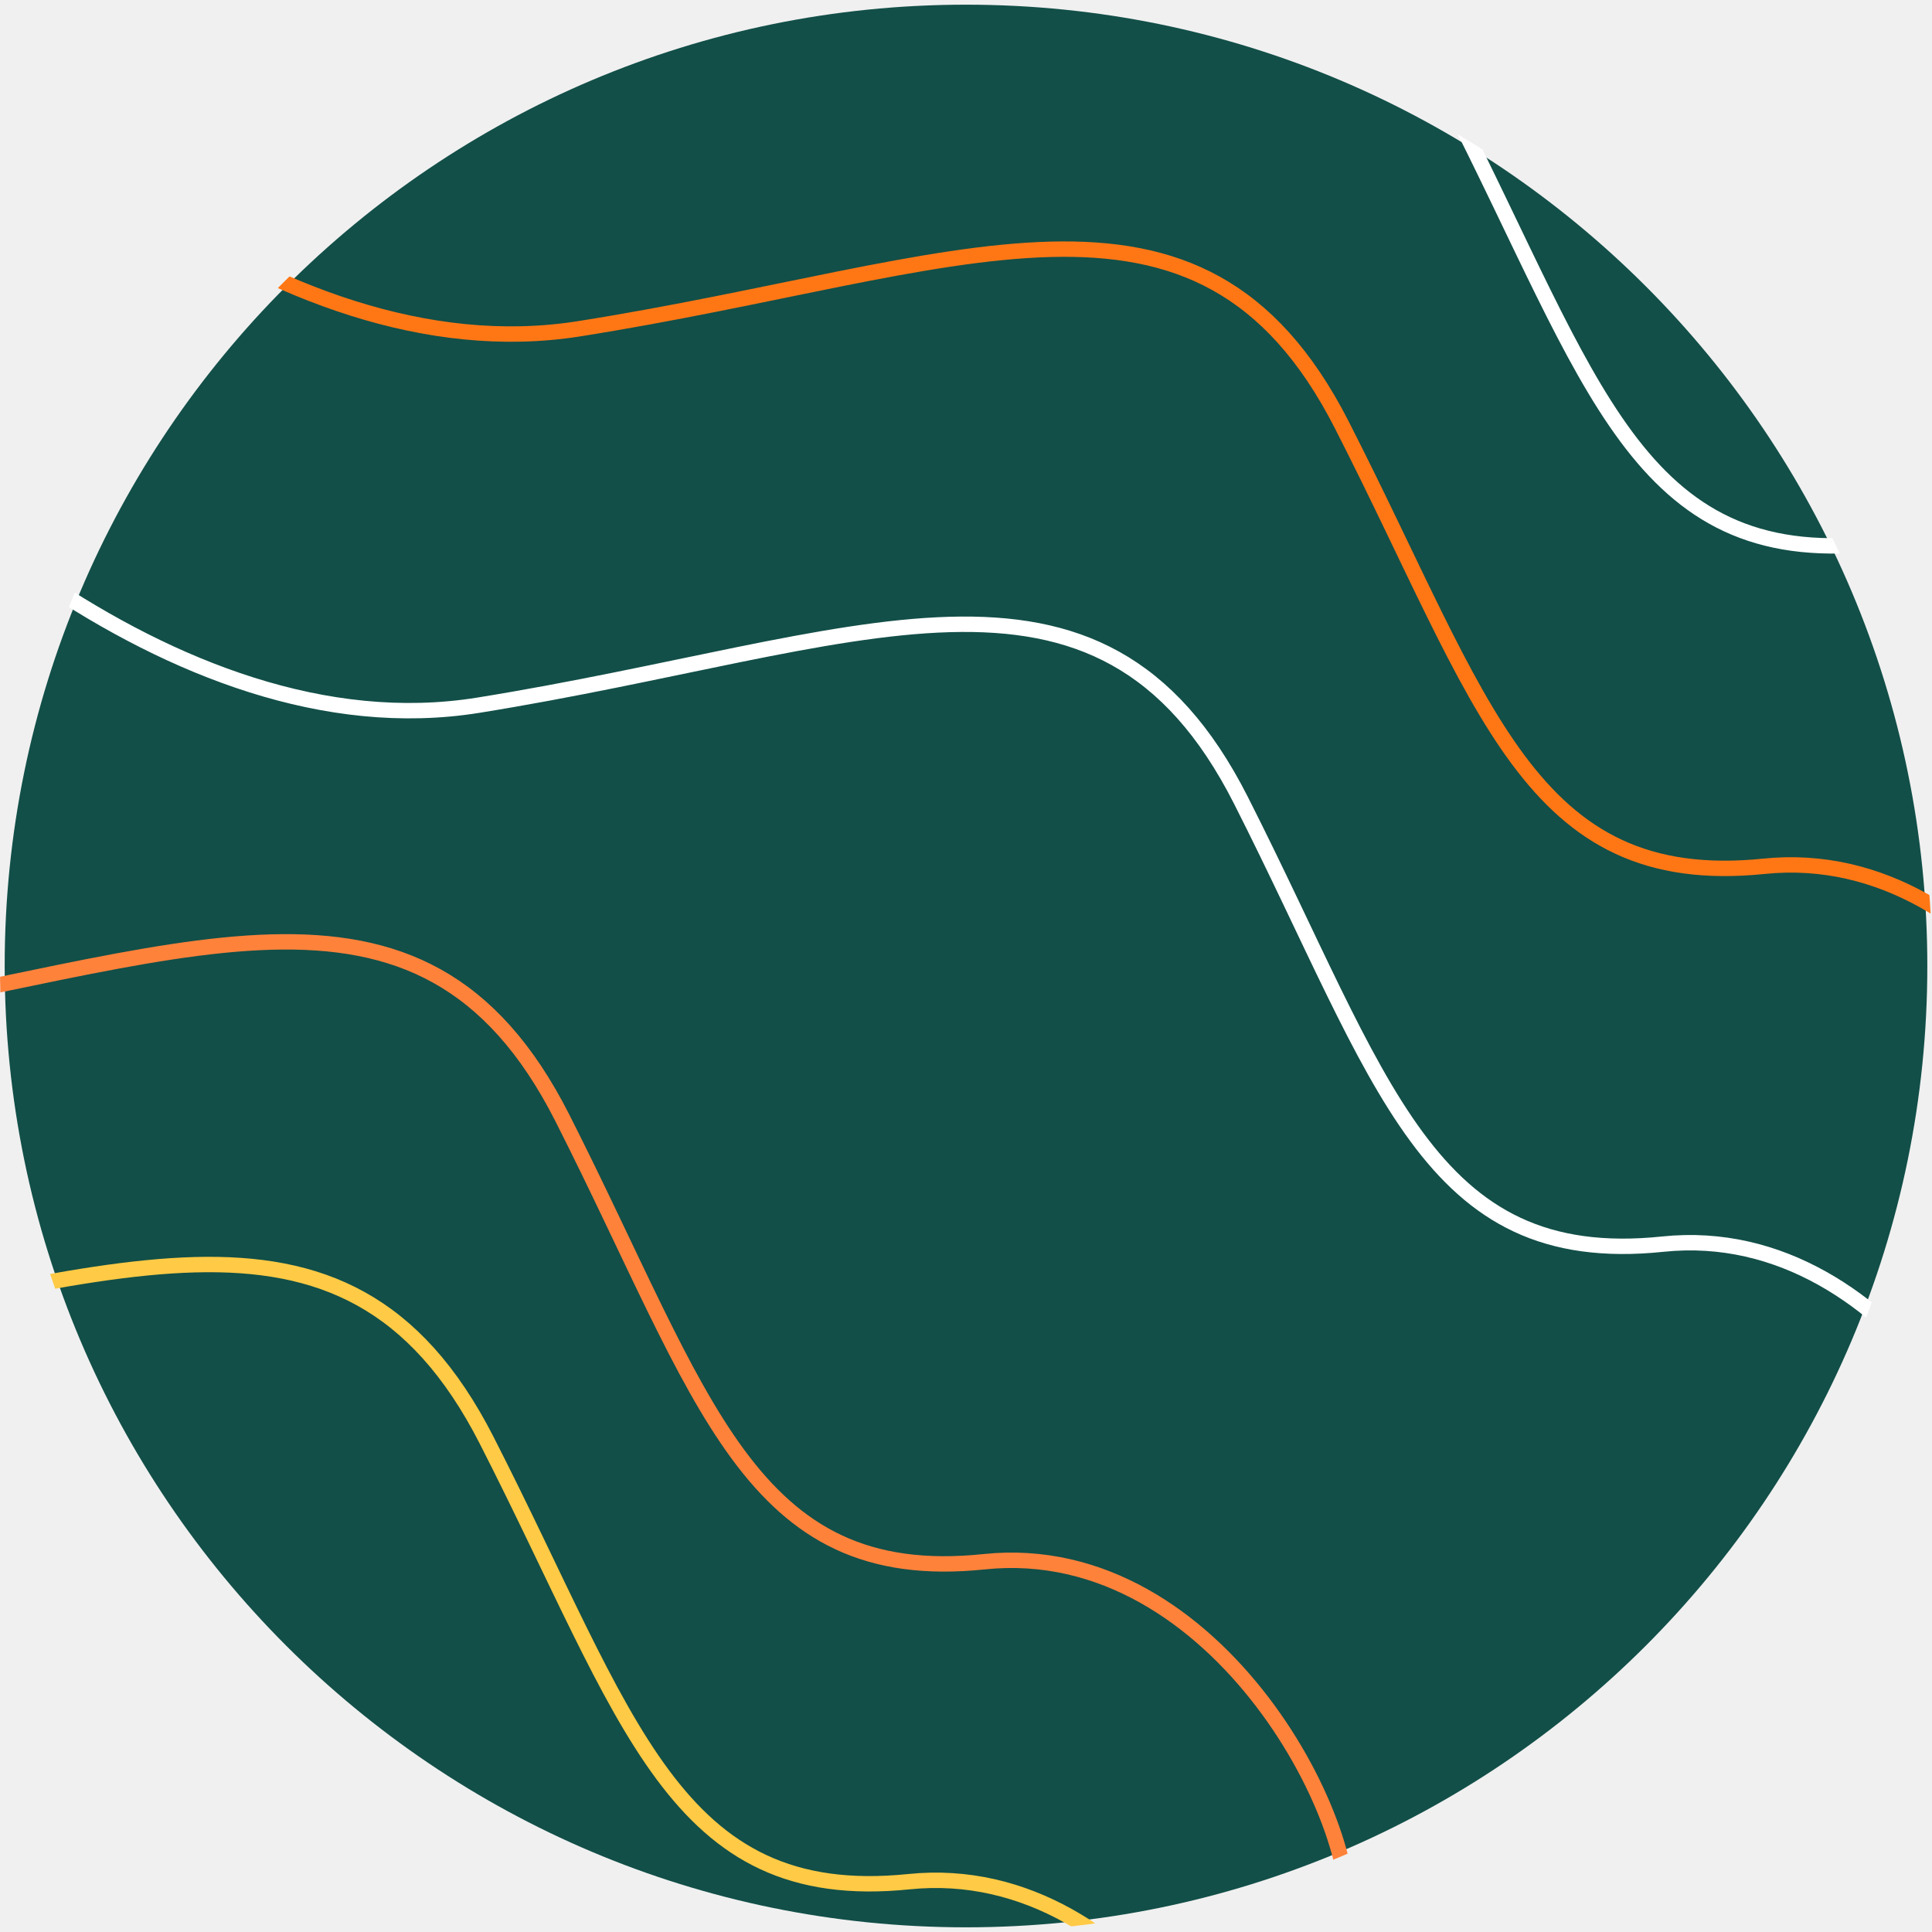
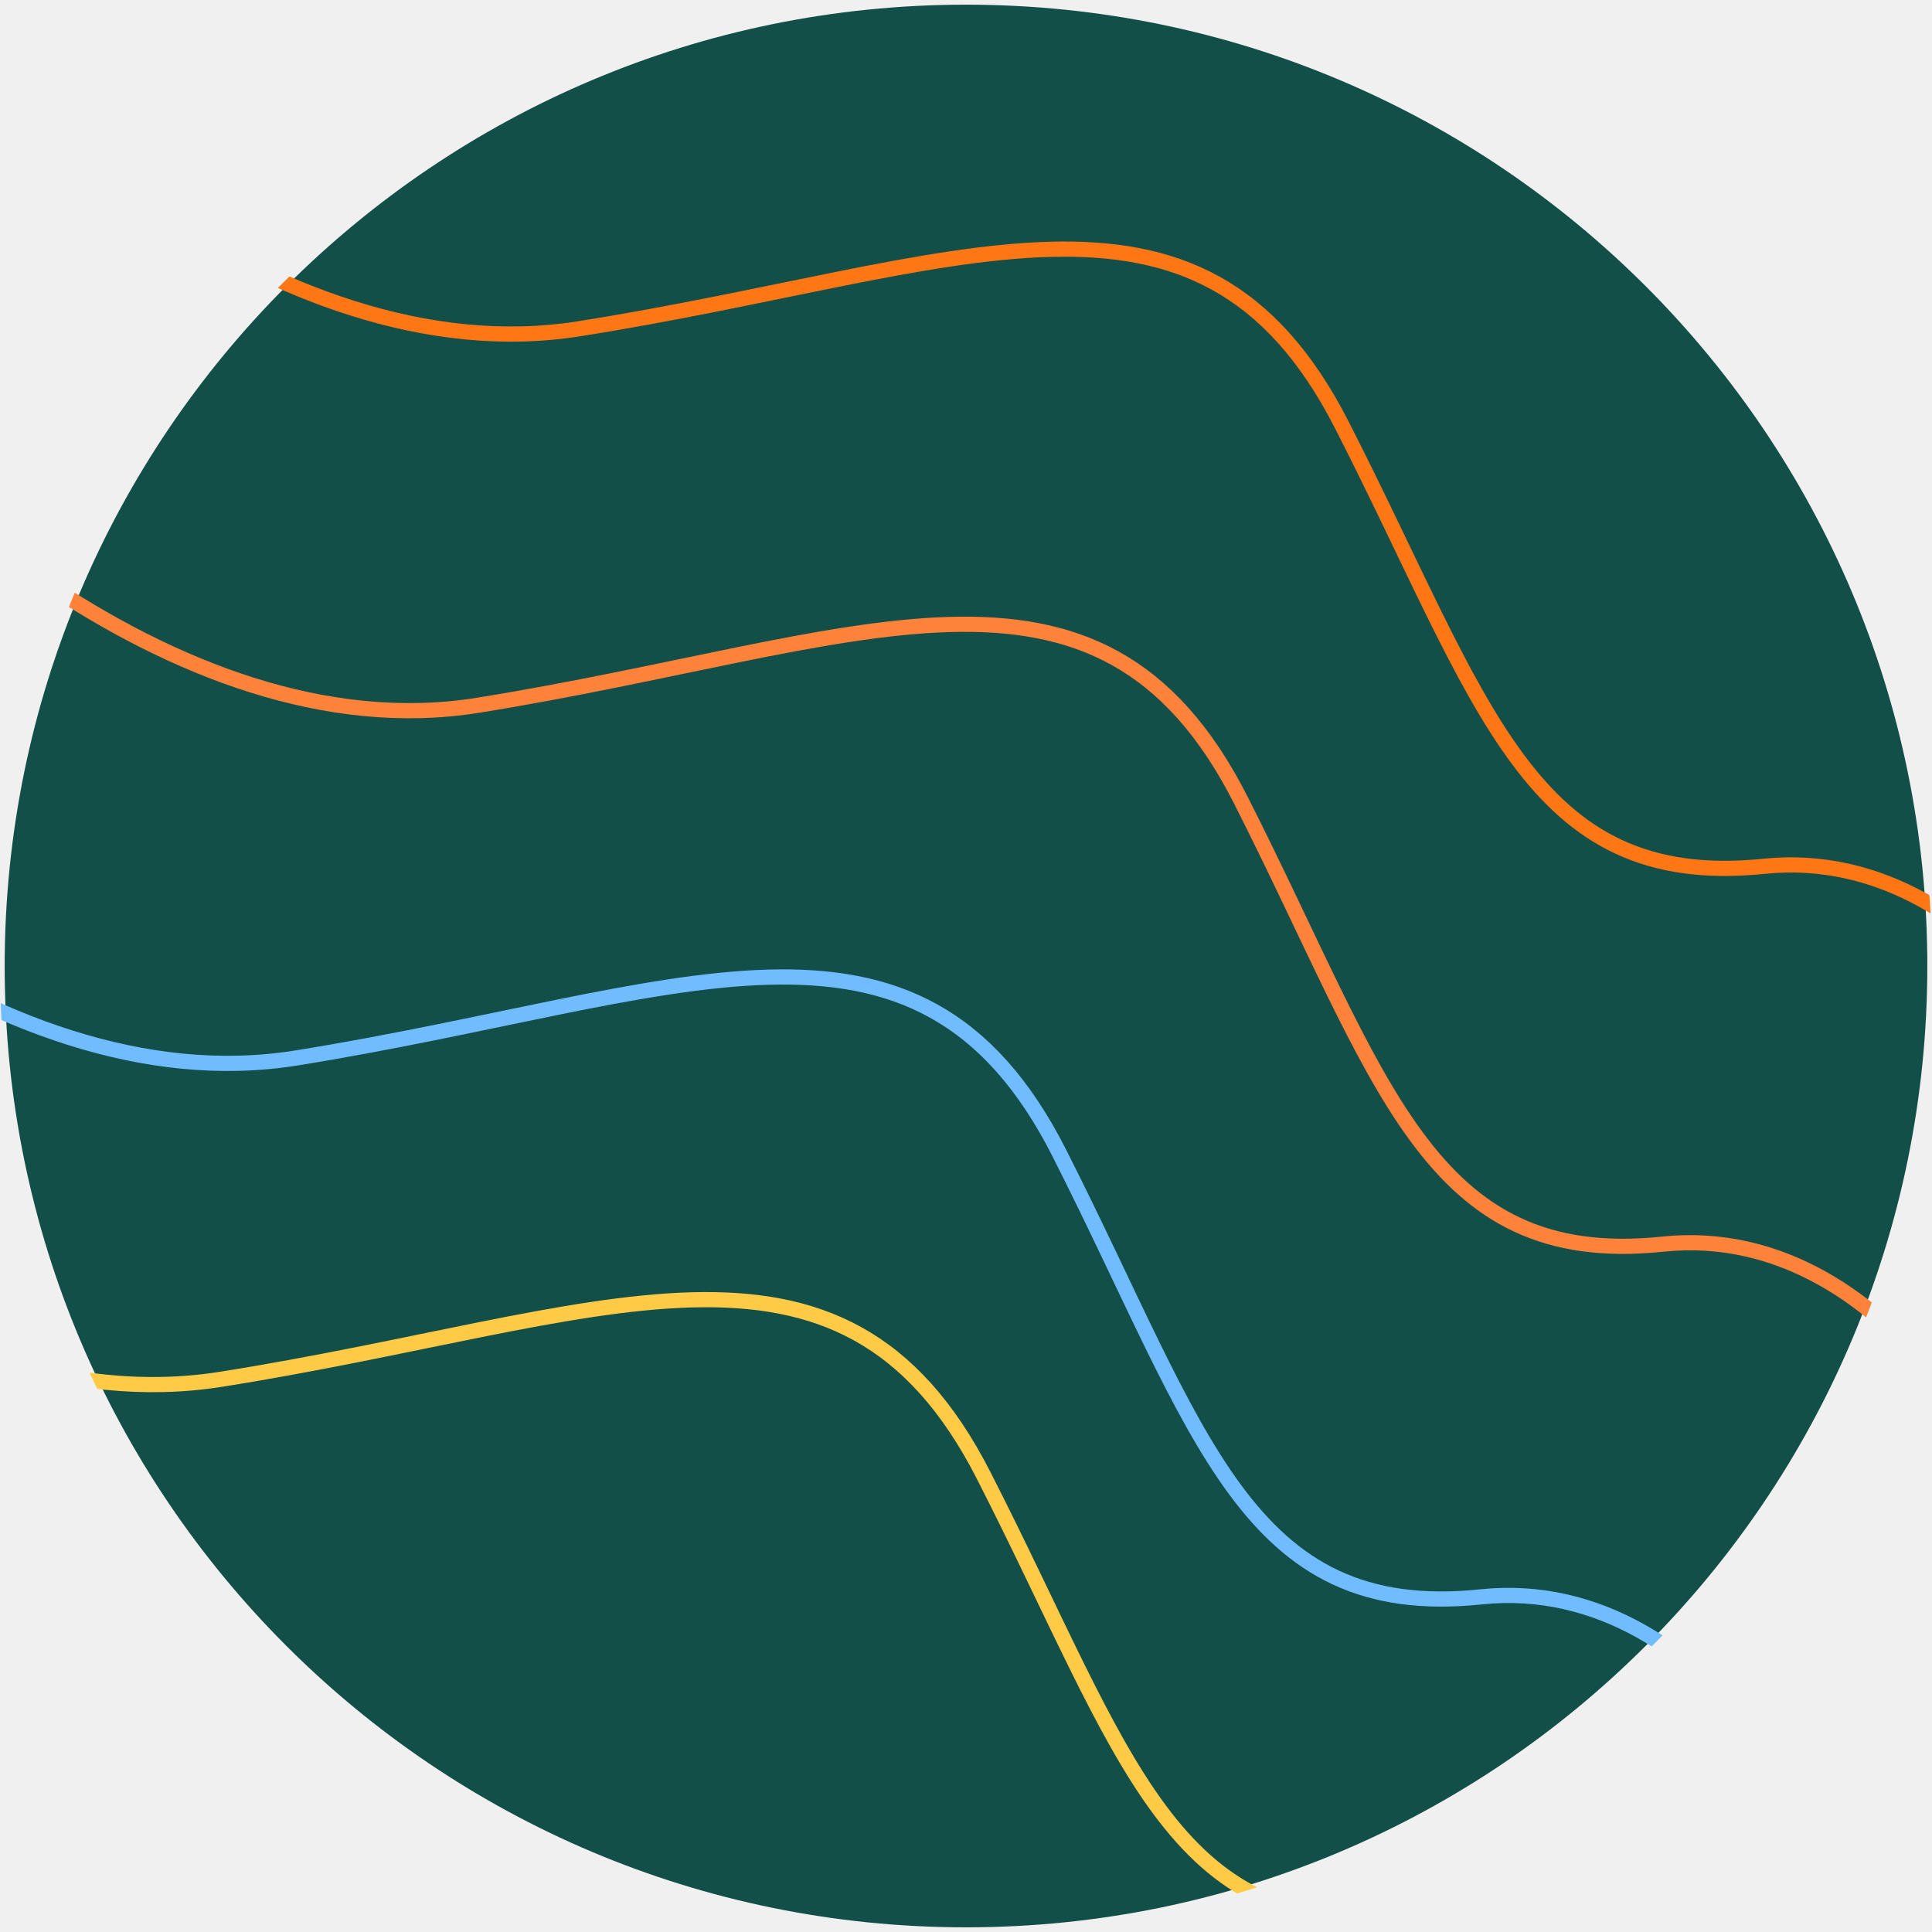
- <svg xmlns="http://www.w3.org/2000/svg" width="502" height="502" viewBox="0 0 502 502" fill="none">
-   <mask id="mask0_48_159" style="mask-type:alpha" maskUnits="userSpaceOnUse" x="0" y="0" width="502" height="502">
-     <circle cx="251" cy="251" r="251" fill="white" />
+ <svg xmlns="http://www.w3.org/2000/svg" width="509" height="509" viewBox="0 0 509 509" fill="none">
+   <mask id="mask0_48_193" style="mask-type:alpha" maskUnits="userSpaceOnUse" x="0" y="0" width="509" height="509">
+     <circle cx="254.5" cy="254.5" r="254.5" fill="white" />
  </mask>
-   <g mask="url(#mask0_48_159)">
-     <circle cx="251" cy="251" r="249.784" fill="#124F48" />
-     <path d="M-10.892 -102.394C19.226 -62.483 99.298 14.197 178.639 1.632C277.815 -14.074 339.746 -46.024 376.811 26.545C413.875 99.115 425.223 147.567 486.553 141.295C547.883 135.022 586.702 212.759 580.438 236.136" stroke="white" stroke-width="4" />
-     <path d="M-39.088 -18.598C-8.97 21.313 71.102 97.994 150.443 85.429C249.619 69.723 311.55 37.773 348.614 110.342C385.679 182.911 397.027 231.364 458.356 225.091C519.686 218.818 558.506 296.555 552.242 319.932" stroke="#FF7715" stroke-width="4" />
-     <path d="M-65.208 78.882C-35.144 118.995 44.834 196.026 124.233 183.246C223.48 167.271 285.494 135.013 322.452 207.98C359.41 280.947 370.681 329.688 432.049 323.271C493.418 316.854 532.122 395.019 525.816 418.555" stroke="white" stroke-width="4" />
-     <path d="M-241.53 161.4C-211.466 201.513 -131.488 278.544 -52.09 265.765C47.158 249.79 109.172 217.532 146.13 290.499C183.088 363.465 194.359 412.207 255.727 405.79C317.095 399.372 355.8 477.537 349.494 501.073" stroke="#FF823B" stroke-width="4" />
-     <path d="M-261.284 245.237C-231.166 285.148 -151.094 361.829 -71.753 349.264C27.423 333.558 89.354 301.608 126.418 374.177C163.483 446.746 174.831 495.199 236.161 488.926C297.49 482.653 336.31 560.391 330.046 583.767" stroke="#FFCA45" stroke-width="4" />
+   <g mask="url(#mask0_48_193)">
+     <circle cx="254.5" cy="254.5" r="253.268" fill="#124F48" />
+     <path d="M-39.633 -18.857C-9.095 21.61 72.093 99.361 152.541 86.62C253.099 70.695 315.894 38.3 353.476 111.881C391.057 185.462 402.563 234.59 464.748 228.23C526.933 221.87 566.294 300.691 559.942 324.393" stroke="#FF7715" stroke-width="4" />
+     <path d="M-66.117 79.982C-35.634 120.654 45.459 198.76 125.965 185.802C226.597 169.604 289.475 136.896 326.949 210.88C364.422 284.865 375.85 334.286 438.074 327.779C500.298 321.273 539.542 400.527 533.148 424.391" stroke="#FF823B" stroke-width="4" />
+     <path d="M-113.969 172.906C-83.485 213.578 -2.392 291.684 78.113 278.726C178.745 262.528 241.624 229.82 279.097 303.805C316.571 377.789 327.998 427.21 390.222 420.703C452.446 414.197 491.691 493.451 485.297 517.315" stroke="#71BBFF" stroke-width="4" />
+     <path d="M-133.998 257.913C-103.46 298.38 -22.272 376.13 58.175 363.39C158.734 347.465 221.529 315.069 259.111 388.65C296.692 462.232 308.198 511.36 370.383 505C432.568 498.639 471.929 577.46 465.577 601.163" stroke="#FFCA45" stroke-width="4" />
  </g>
</svg>
